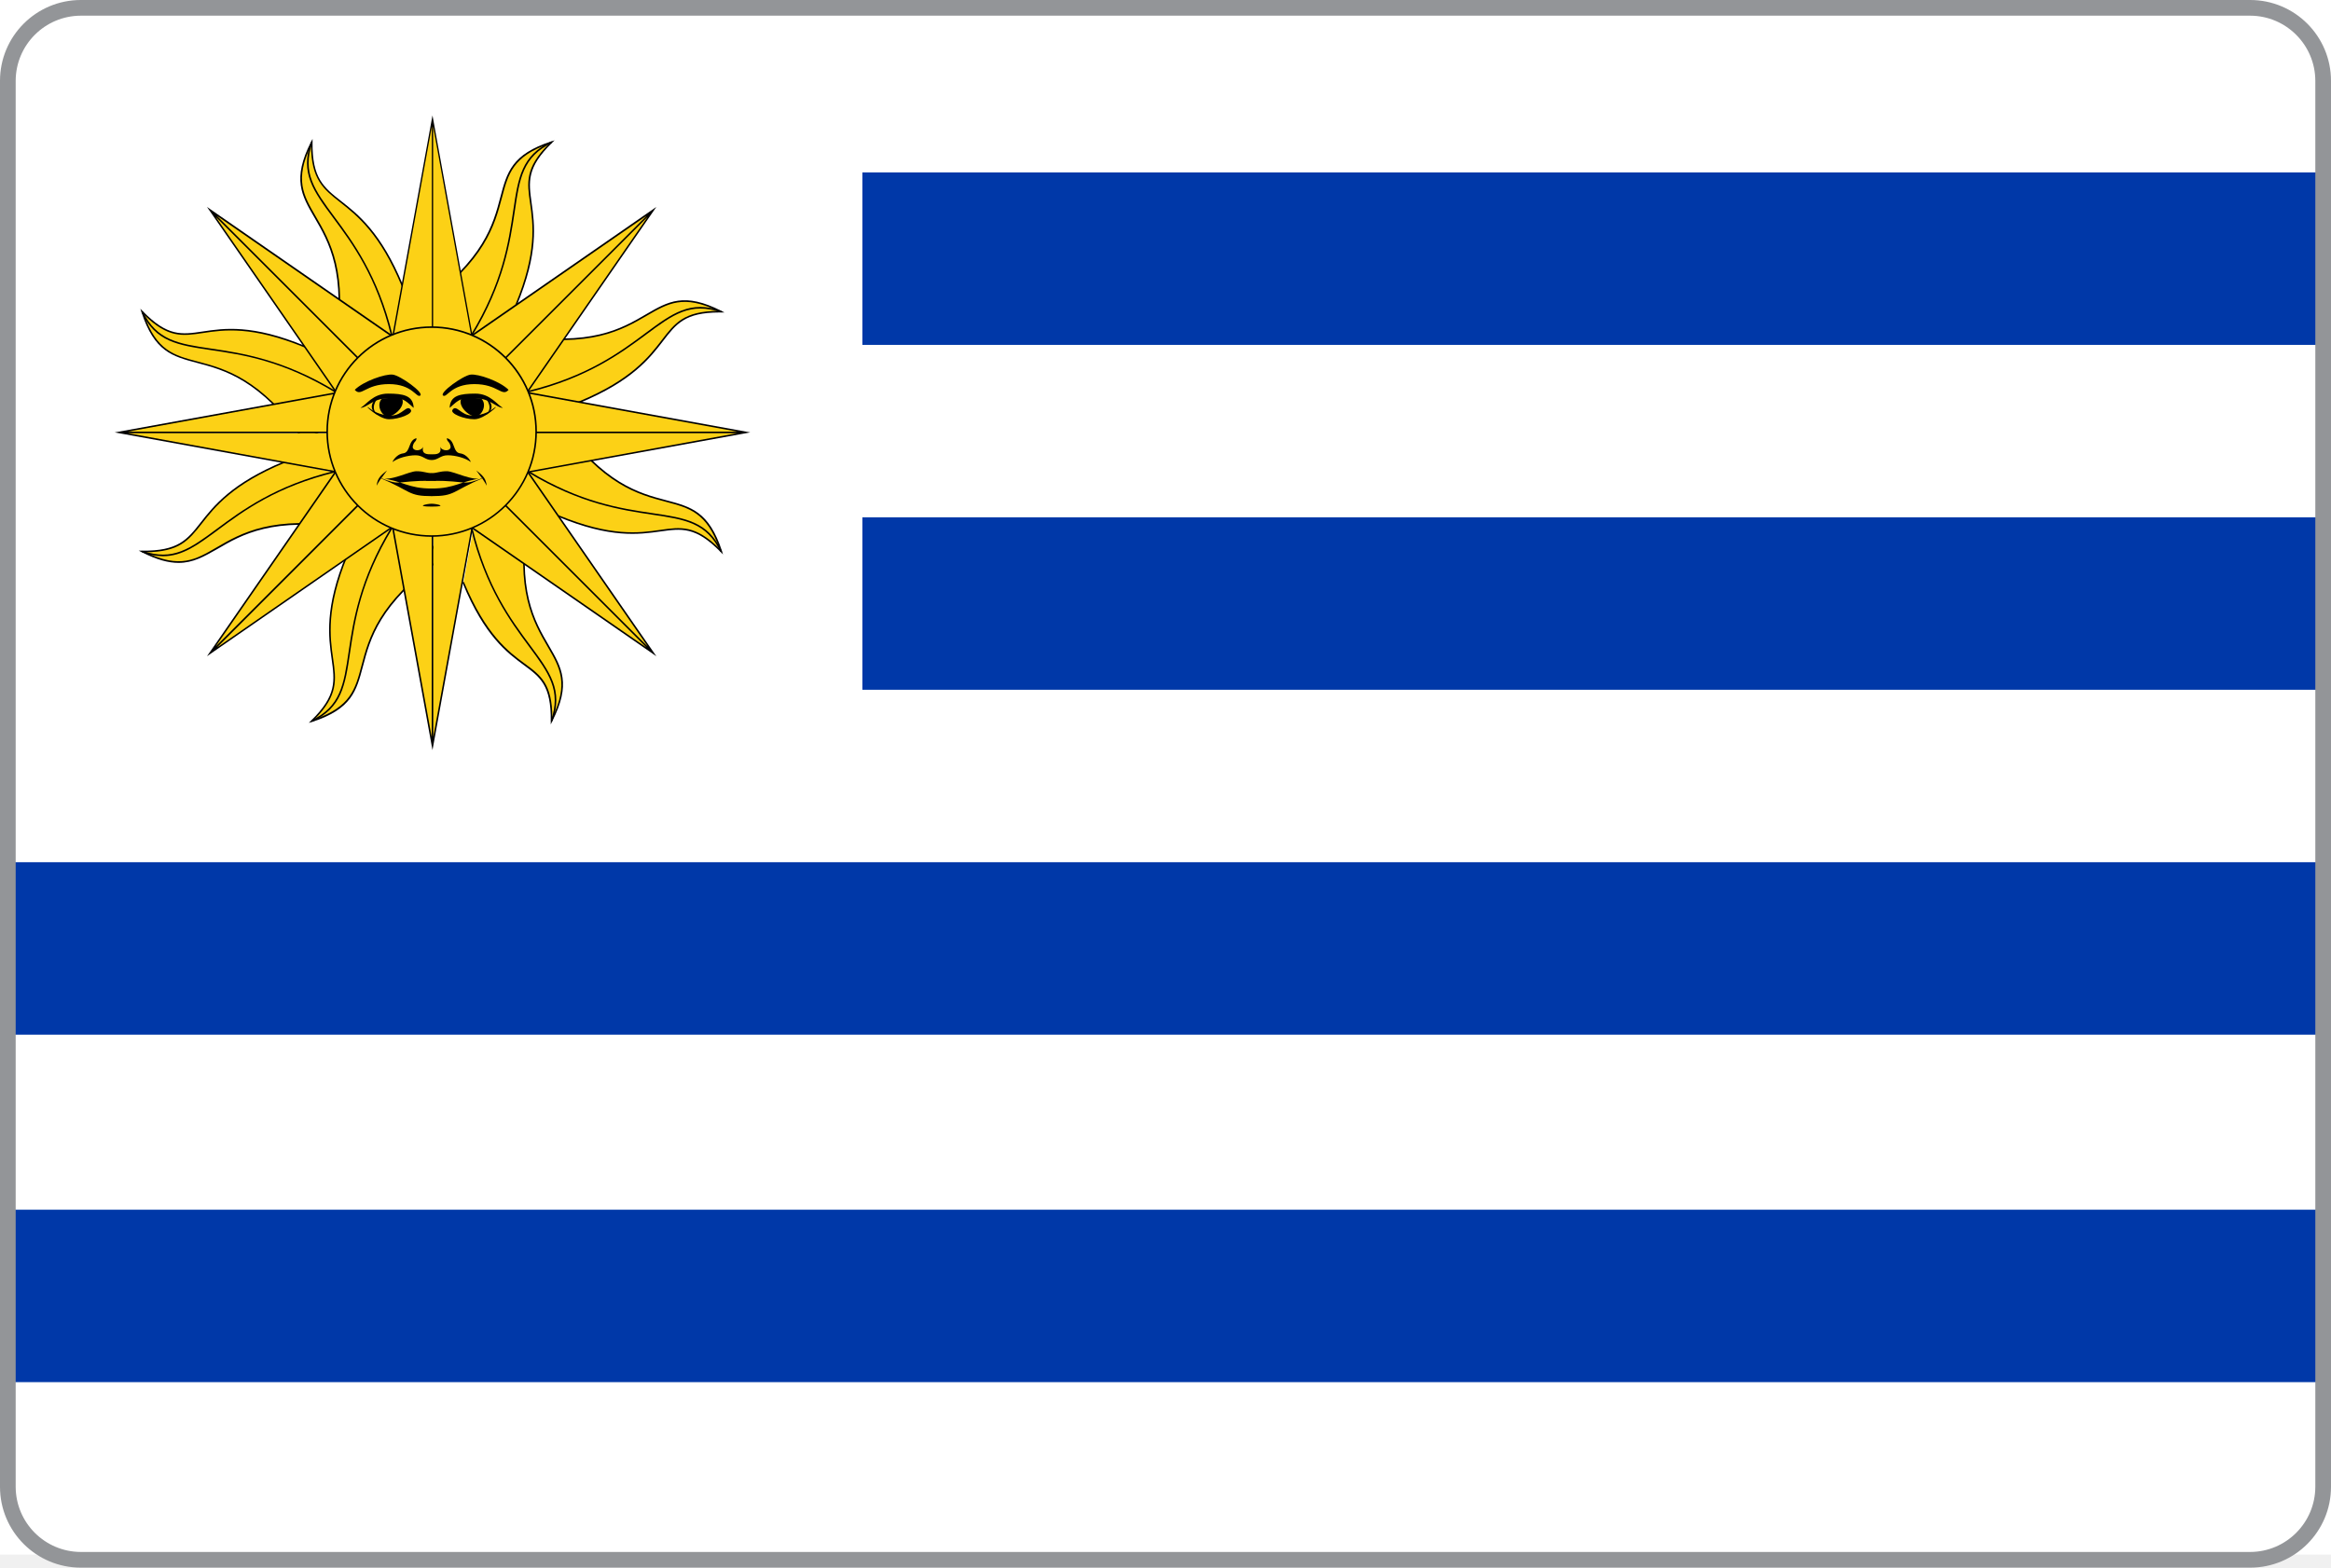
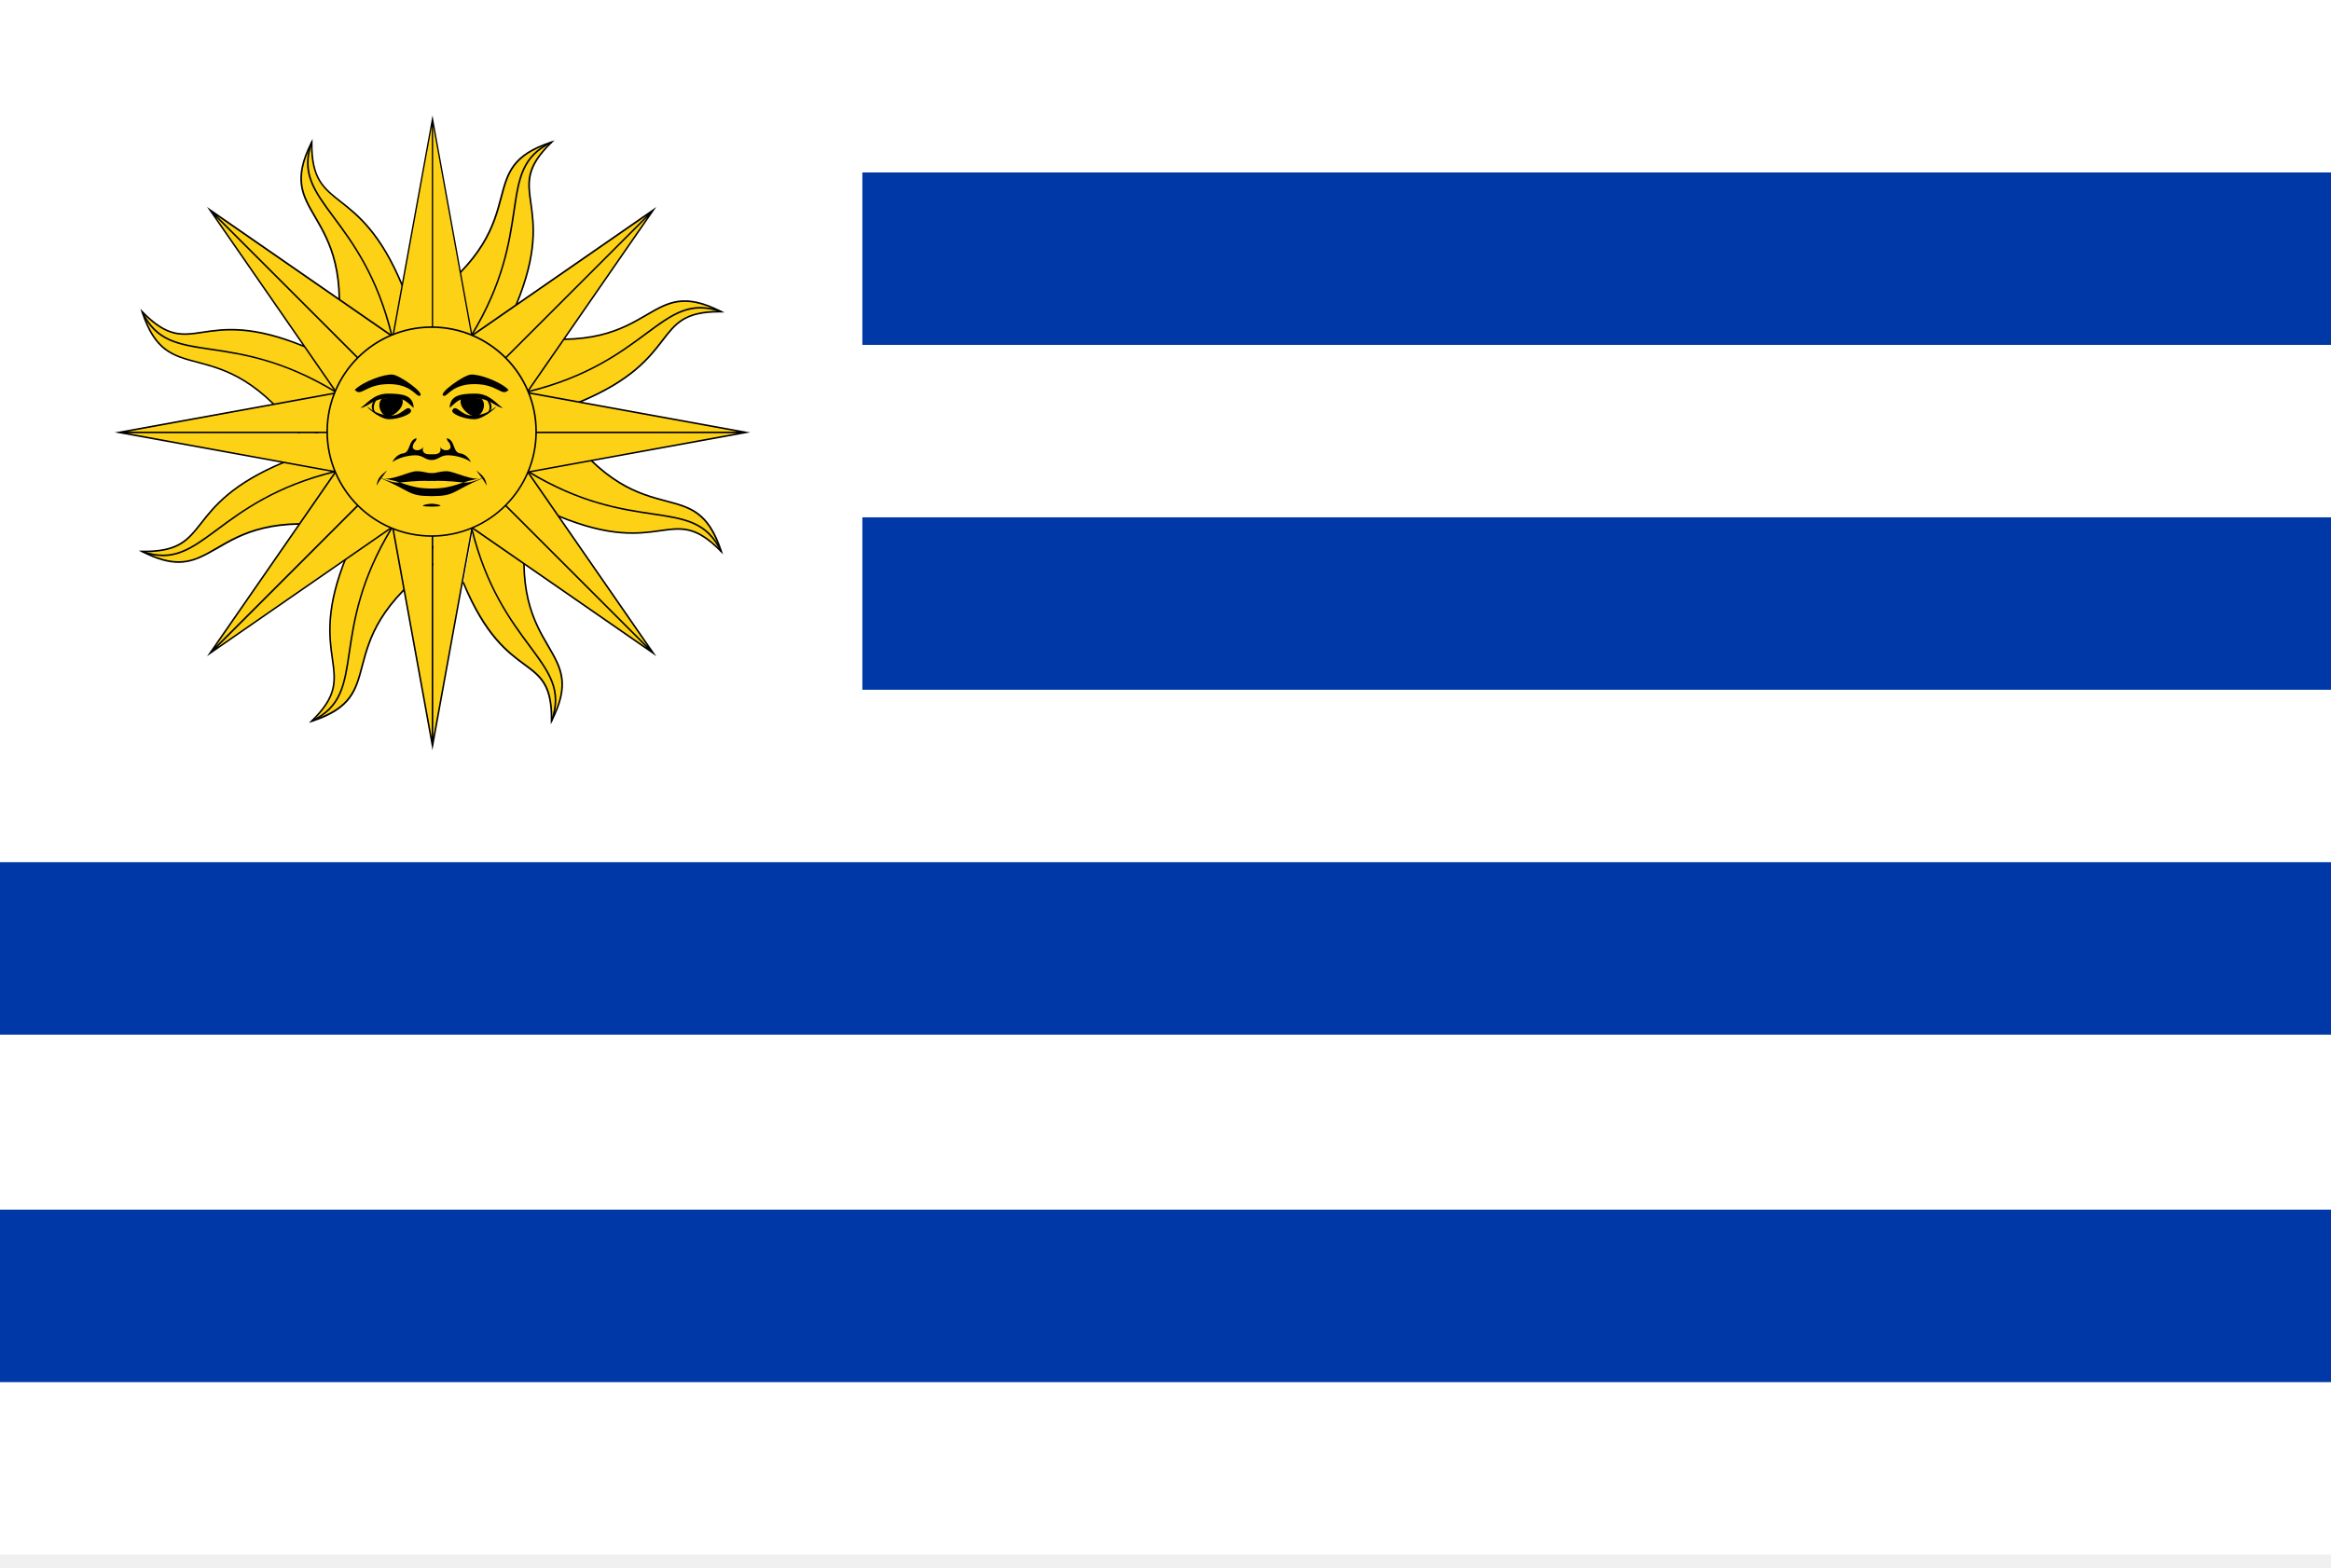
<svg xmlns="http://www.w3.org/2000/svg" id="Layer_2" data-name="Layer 2" viewBox="0 0 892 600">
  <defs>
-     <style>.cls-1{fill:#fff;}.cls-2{fill:#0038a8;}.cls-3{fill:#fcd116;}.cls-4{fill:#939598;}</style>
+     <style>.cls-1{fill:#fff;}.cls-2{fill:#0038a8;}.cls-3{fill:#fcd116;}.cls-4{fill:transparent;}</style>
  </defs>
  <rect class="cls-1" width="892" height="595" />
  <rect class="cls-2" x="330" y="66" width="562" height="66" />
  <rect class="cls-2" x="330" y="198" width="562" height="66" />
  <rect class="cls-2" y="330" width="892" height="66" />
  <rect class="cls-2" y="463" width="892" height="66" />
  <g id="t">
    <g id="s">
      <path class="cls-3" d="M157.71,197.49l10.93,16.33c-44.94,32.52-17.5,51.75-49.35,62.16,19.81-19.33-3.23-23.12,13.46-63.41" />
      <path d="M118.16,276.67l.92-.9c9.81-9.58,9-15.17,7.81-23.63-1.17-8.22-2.78-19.49,5.58-39.68l.12-.28.55.23-.11.28c-8.3,20-6.71,31.21-5.55,39.37s2,14-7.06,23.22c13.76-4.83,15.51-11.44,17.9-20.49,2.82-10.65,6.32-23.9,29.91-41l-10.94-16.34.5-.34,11.26,16.82-.23.17C145.19,231.2,141.7,244.39,138.9,255c-2.51,9.5-4.32,16.36-19.51,21.33Z" />
      <path d="M119.42,276.25l-.26-.54c11.14-5.31,12.37-13.6,14.23-26.15,1.73-11.64,4.09-27.57,16.24-47.6l.51.31c-12.08,19.92-14.34,35.15-16.16,47.38C132.09,262.38,130.85,270.8,119.42,276.25Z" />
      <path class="cls-3" d="M166,165.5h21.3L165.5,285.42,143.7,165.5h21.8V285" />
      <path d="M165.5,287.1,143.34,165.2H165.8V282.1L187,165.8H166v-.6h21.66l-.06.35ZM144.05,165.8,165.2,282.1V165.8Z" />
    </g>
    <g id="s-2">
      <path class="cls-3" d="M137.05,182.74,133.24,202c-54.77-8.78-49,24.22-78.85,9.06,27.67.34,14.2-17.55,54.49-34.24" />
      <path d="M68.33,215.44c-3.82,0-8.27-1.15-14.08-4.09l-1.15-.59h1.29c13.77.16,17.21-4.18,22.38-10.76,5-6.39,11.92-15.14,32-23.45l.28-.12.23.55-.28.12C89.07,185.36,82.24,194,77.26,200.37c-5.12,6.51-8.56,10.88-21.57,11,13.15,6.32,19.06,2.88,27.15-1.83,9.52-5.54,21.37-12.43,50.17-7.87l3.82-19.3.59.12-3.93,19.86-.29,0c-28.8-4.61-40.58,2.25-50,7.76C78.1,213,73.89,215.44,68.33,215.44Z" />
      <path d="M62.41,212.89a24.25,24.25,0,0,1-8.12-1.53l.2-.57c11.63,4.12,18.36-.87,28.55-8.42,9.45-7,22.39-16.61,45.14-22.18l.14.58c-22.63,5.54-35,14.71-44.92,22.08C75.64,208.6,69.85,212.89,62.41,212.89Z" />
      <path class="cls-3" d="M165.19,165.19,180.6,180.6,80.39,250l69.38-100.21,15.42,15.42L80.39,250" />
      <path d="M79.2,251.17,149.73,149.3l.25.26,31.09,31.09-.3.2Zm86-85.56L83,247.84l97.19-67.28Zm-15.38-15.38L82.53,247.42l82.23-82.23Z" />
    </g>
  </g>
  <g id="u">
    <g id="t-2">
      <g id="s-3">
        <path class="cls-3" d="M133.84,157.6l-17.29,11C84,123.7,64.8,151.14,54.39,119.29c19.33,19.81,21.91-3.29,62.2,13.4" />
        <path d="M116.47,169.05l-.16-.23C99.21,145.19,86,141.7,75.43,138.9c-9.5-2.51-16.36-4.32-21.33-19.52l-.4-1.22.9.92c9.56,9.79,14.9,9,23,7.78s18.9-2.83,39.13,5.55l.28.11-.23.56-.28-.12c-20.07-8.31-30.9-6.69-38.81-5.5s-13.38,2-22.58-7c4.83,13.76,11.44,15.51,20.5,17.9,10.65,2.82,23.89,6.32,41,29.92l17.3-11.05.33.5Z" />
        <path d="M128.1,150.14C108.18,138.06,93,135.8,80.72,134c-12.73-1.89-21.15-3.13-26.6-14.56l.54-.26c5.32,11.14,13.6,12.37,26.15,14.23,11.64,1.73,27.58,4.09,47.6,16.24Z" />
        <path class="cls-3" d="M165.5,166v21.3L45.58,165.5,165.5,143.7v21.8H46" />
        <path d="M165.8,187.66l-.35-.06L43.9,165.5l121.9-22.16V165.8H48.9L165.2,187V166h.6ZM48.9,165.2H165.2V144.05Z" />
      </g>
      <g id="s-4">
        <path class="cls-3" d="M149.63,137.05l-21.28-3.81c8.78-54.77-24.22-49-9.06-78.85-.34,27.67,18,14.55,34.64,54.84" />
        <path d="M149.88,137.4l-.3-.05L128,133.48l.05-.29c4.61-28.8-2.25-40.58-7.76-50-4.94-8.5-8.51-14.63-1.28-28.89l.59-1.15v1.29c-.17,13.79,4.26,17.28,11,22.57,6.4,5,15.29,12,23.6,32.1l.12.28-.56.23-.11-.28c-8.25-19.92-17.05-26.85-23.47-31.91S119.12,68.71,119,55.68c-6.32,13.15-2.88,19.06,1.83,27.15,5.54,9.52,12.43,21.37,7.87,50.17l21.3,3.81Z" />
        <path d="M149.6,128.32c-5.54-22.63-14.71-35-22.08-44.92-7.67-10.34-12.73-17.18-8.51-29.11l.56.2c-4.11,11.63.88,18.36,8.44,28.55,7,9.45,16.6,22.39,22.17,45.14Z" />
        <path class="cls-3" d="M165.19,165.19,149.77,180.6,80.39,80.39,180.6,149.77l-15.41,15.42-84.8-84.8" />
        <path d="M149.73,181.07l-.21-.3L79.2,79.2l1.36.94,100.51,69.59ZM82.53,83l67.28,97.19,14.95-14.95Zm.42-.42,82.24,82.23,14.95-14.95Z" />
      </g>
    </g>
  </g>
  <g id="t-3">
    <g id="s-5">
      <path class="cls-3" d="M174.16,132.88l-12.43-16.33C206.67,84,179.23,64.8,211.08,54.39c-19.81,19.33,3.1,22-13.59,62.34" />
      <path d="M174.1,133.3l-12.8-16.81.25-.18c23.63-17.1,27.12-30.29,29.92-40.88C194,65.93,195.79,59.07,211,54.1l1.23-.4-.92.9c-9.81,9.58-9,14.95-7.87,23.09s2.71,19-5.65,39.15l-.12.28-.55-.23.11-.28c8.3-20,6.75-30.9,5.61-38.84s-2-13.46,7.16-22.68c-13.76,4.83-15.51,11.44-17.9,20.49-2.82,10.65-6.32,23.89-29.9,41l12.43,16.33Z" />
      <path d="M180.74,128.41l-.51-.31c12.08-19.92,14.34-35.15,16.16-47.38C198.28,68,199.52,59.57,211,54.12l.26.54C200.07,60,198.84,68.26,197,80.81,195.25,92.45,192.89,108.39,180.74,128.41Z" />
      <path class="cls-3" d="M166,165.5H143.7L165.5,45.58,187.3,165.5H165.5V46" />
      <path d="M187.6,165.75H143.4v-.29L165.5,44.18Zm-21.85-.5H187L165.75,48.35Zm-21.76,0h21.26V48.35Z" />
    </g>
    <g id="s-6">
      <path class="cls-3" d="M193.32,148.75l3.81-20.4c54.77,8.78,49-24.22,78.85-9.06-27.67-.34-14,17.93-54.3,34.62" />
      <path d="M221.52,154.3l-.23-.55.28-.12c20-8.28,26.75-17.08,31.69-23.51s8.45-11,21.43-11.13c-13.15-6.32-19.06-2.88-27.15,1.83-9.52,5.54-21.37,12.43-50.17,7.87l-3.81,20.41L193,149l3.92-21,.29.05c28.8,4.61,40.59-2.24,50-7.76,8.5-4.94,14.63-8.51,28.89-1.28l1.15.59h-2c-13.12,0-16.47,4.36-21.49,10.89s-11.81,15.37-31.94,23.71Z" />
      <path d="M202.19,150.18l-.14-.58c22.63-5.54,35-14.71,44.92-22.08,10.35-7.67,17.18-12.73,29.11-8.51l-.2.57c-11.63-4.12-18.36.87-28.55,8.42C237.88,135,224.94,144.61,202.19,150.18Z" />
      <path class="cls-3" d="M165.19,165.19l-15.42-15.42L250,80.39,180.6,180.6l-15.41-15.41L250,80.39" />
      <path d="M180.65,181.07l-.26-.25L149.3,149.73l.3-.21L251.17,79.2Zm-15-15.88,14.95,14.95L247.84,83Zm-15.38-15.38,15,14.95L247.5,82.53Z" />
    </g>
  </g>
  <g id="u-2">
    <g id="t-4">
      <g id="s-7">
        <path class="cls-3" d="M196.53,174.5l17.29-12.77c32.52,44.94,51.75,17.5,62.16,49.35-19.33-19.81-22.05,3.1-62.34-13.59" />
        <path d="M276.67,212.21l-.9-.92c-9.58-9.81-14.95-9-23.09-7.87s-19,2.71-39.15-5.65l-.28-.12.23-.55.28.11c20,8.3,30.9,6.75,38.84,5.61s13.46-1.93,22.68,7.13c-4.83-13.76-11.44-15.51-20.49-17.9-10.65-2.82-23.89-6.31-41-29.9L196.5,174.92l-.35-.48,17.77-13.13.18.24c17.1,23.63,30.29,27.12,40.88,29.92,9.5,2.51,16.36,4.32,21.33,19.52Z" />
        <path d="M275.71,211.21c-5.31-11.14-13.6-12.37-26.15-14.23-11.64-1.73-27.57-4.09-47.6-16.24l.31-.51c19.92,12.08,35.15,14.34,47.38,16.16,12.74,1.89,21.15,3.14,26.6,14.56Z" />
        <path class="cls-3" d="M165.5,166V143.7l119.92,21.8L165.5,187.3V165.5H285" />
        <path d="M165.2,187.66V143.34l.35.06L287.1,165.5Zm.6-21.66v21l116.3-21.2H165.8Zm0-.8H282.1L165.8,144.05Z" />
      </g>
      <g id="s-8">
        <path class="cls-3" d="M182.74,193.32,202,197.13c-8.78,54.77,24.22,49,9.06,78.85.34-27.67-17-12.61-33.72-52.9" />
        <path d="M210.76,277.27V276c.16-13.69-4-16.79-10.35-21.48s-15-11.09-23.34-31.31l-.12-.28.56-.23.11.28c8.38,20,16.91,26.42,23.16,31s10.5,7.77,10.6,20.67c6.32-13.15,2.88-19.06-1.83-27.15-5.54-9.52-12.43-21.37-7.87-50.17l-19.29-3.82.11-.59,19.86,3.93-.05.29c-4.61,28.8,2.25,40.58,7.76,50,4.94,8.5,8.51,14.63,1.28,28.89Z" />
        <path d="M211.36,276.08l-.56-.2c4.11-11.63-.88-18.36-8.44-28.55-7-9.45-16.6-22.39-22.17-45.14l.58-.14c5.54,22.63,14.71,35,22.08,44.92C210.52,257.31,215.58,264.15,211.36,276.08Z" />
        <path class="cls-3" d="M165.19,165.19l15.41-15.42L250,250,149.77,180.6l15.42-15.41L250,250" />
        <path d="M251.17,251.17l-1.36-.94L149.3,180.65l31.35-31.35.2.3ZM150.23,180.56l97.19,67.28-82.23-82.23Zm15.38-15.37,82.23,82.23-67.28-97.19Z" />
      </g>
    </g>
  </g>
  <circle class="cls-3" cx="165.19" cy="165.19" r="39.97" />
  <path d="M165.19,205.46a40.28,40.28,0,1,1,40.27-40.29v0A40.32,40.32,0,0,1,165.19,205.46Zm0-79.95a39.68,39.68,0,1,0,39.67,39.69h0A39.72,39.72,0,0,0,165.19,125.51Z" />
  <g id="right">
    <path d="M194.62,149.2c-2.54,2.9-4-2.19-13.08-2.19s-10.54,5.46-12,4.37,7.63-7.64,10.53-8,11.27,2.54,14.54,5.82m-10.54,3.27c2.55,2.18.37,6.9-2.18,6.9s-7.27-4.36-5.09-7.27" />
    <path d="M172.09,155.74c.36-4.36,4-5.09,9.81-5.09s8.36,4.36,10.54,5.45c-2.54,0-4.72-3.63-10.54-3.63s-5.81,0-9.81,3.63m1.09.73c1.45-2.18,3.27,2.18,7.27,2.18a13.26,13.26,0,0,0,8.72-2.91c2.54-1.82-3.63,4.36-7.63,4.36s-9.45-2.18-8.36-3.63" />
    <path d="M185.54,159c4.72-2.55,1.81-6.18,0-6.91.72.73,3.63,4.36,0,6.91m-20.35,22.08c2.18,0,2.9-.72,5.81-.72s9.81,4,13.81,2.54c-8.36,3.27-5.09,1.09-19.62,1.09H163m23.26,1.9c-1.45-2.54-1.09-1.82-4-5.82,2.9,2.19,3.63,3.28,4,5.82m-21.07,4c9.08,0,7.63-1.82,19.62-6.91-8.72,1.09-10.54,4-19.62,4H163m2.19-10.91c2.54,0,3.27-1.82,6.17-1.82s6.91,1.09,8.72,2.54c.37.37-1.09-2.9-4-3.27s-1.82-5.08-5.09-5.81c0,1.45,1.09,1.09,1.45,3.27,0,1.82-3.27,1.82-4,0,.72,2.91-1.46,2.91-3.27,2.91" />
  </g>
  <g id="right-2">
    <path d="M135.75,149.2c2.54,2.9,4-2.19,13.08-2.19s10.54,5.46,12,4.37-7.63-7.64-10.53-8-11.27,2.54-14.54,5.82m10.54,3.27c-2.55,2.18-.37,6.9,2.18,6.9s7.27-4.36,5.09-7.27" />
    <path d="M158.28,155.74c-.36-4.36-4-5.09-9.81-5.09s-8.36,4.36-10.54,5.45c2.54,0,4.72-3.63,10.54-3.63s5.81,0,9.81,3.63m-1.09.73c-1.45-2.18-3.27,2.18-7.27,2.18a13.26,13.26,0,0,1-8.72-2.91c-2.54-1.82,3.63,4.36,7.63,4.36s9.45-2.18,8.36-3.63" />
    <path d="M144.83,159c-4.72-2.55-1.81-6.18,0-6.91-.72.73-3.63,4.36,0,6.91m20.36,22.08c-2.19,0-2.91-.72-5.82-.72s-9.81,4-13.81,2.54c8.36,3.27,5.09,1.09,19.63,1.09H167m-22.89,1.9c1.45-2.54,1.09-1.82,4-5.82-2.91,2.19-3.64,3.28-4,5.82m21.08,4c-9.09,0-7.64-1.82-19.63-6.91,8.72,1.09,10.54,4,19.63,4H167m-1.81-10.91c-2.55,0-3.28-1.82-6.18-1.82s-6.91,1.09-8.72,2.54c-.37.37,1.09-2.9,4-3.27s1.82-5.08,5.09-5.81c0,1.45-1.09,1.09-1.45,3.27,0,1.82,3.27,1.82,4,0-.72,2.91,1.46,2.91,3.28,2.91" />
  </g>
  <path d="M165.19,192.8c-1.82,0-6.55,1.09,0,1.09s1.81-1.09,0-1.09" />
  <path class="cls-4" d="M861.07,6A25,25,0,0,1,886,30.93V569.07A25,25,0,0,1,861.07,594H30.93A25,25,0,0,1,6,569.07V30.93A25,25,0,0,1,30.93,6H861.07m0-6H30.93A30.93,30.93,0,0,0,0,30.93H0V569.07A30.93,30.93,0,0,0,30.93,600H861.07A30.93,30.93,0,0,0,892,569.07V30.93A30.93,30.93,0,0,0,861.07,0Z" />
</svg>
